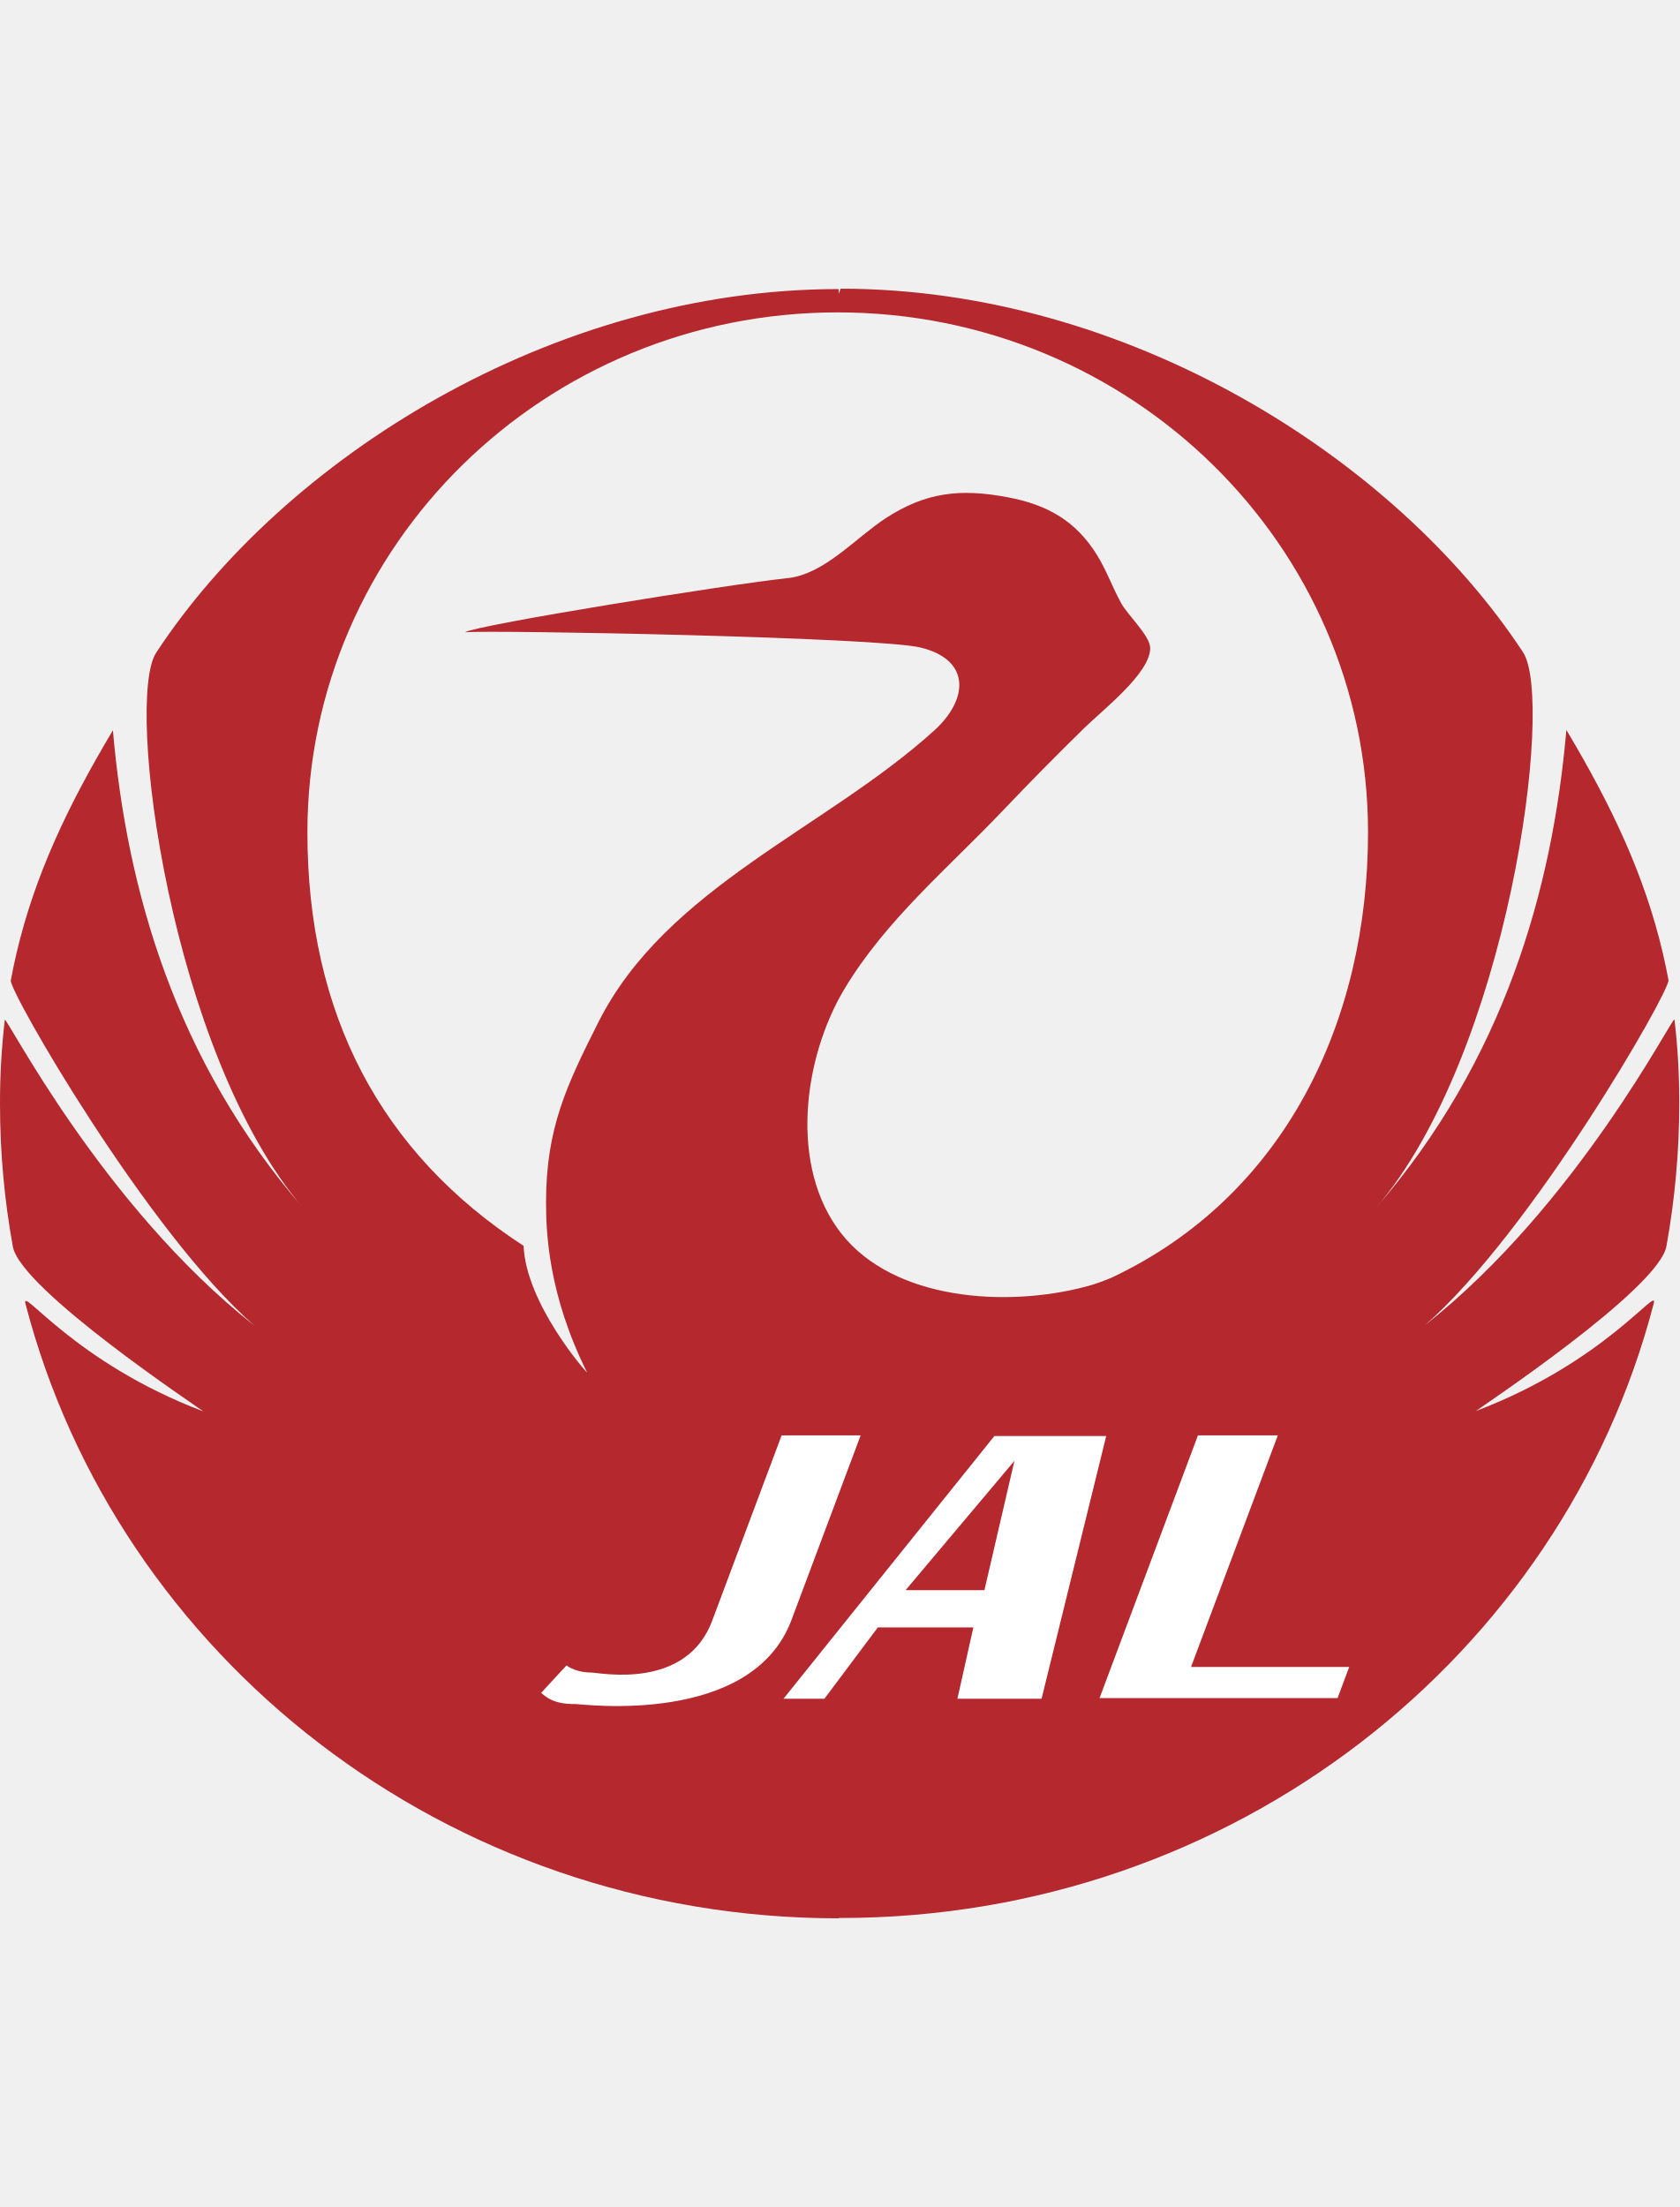
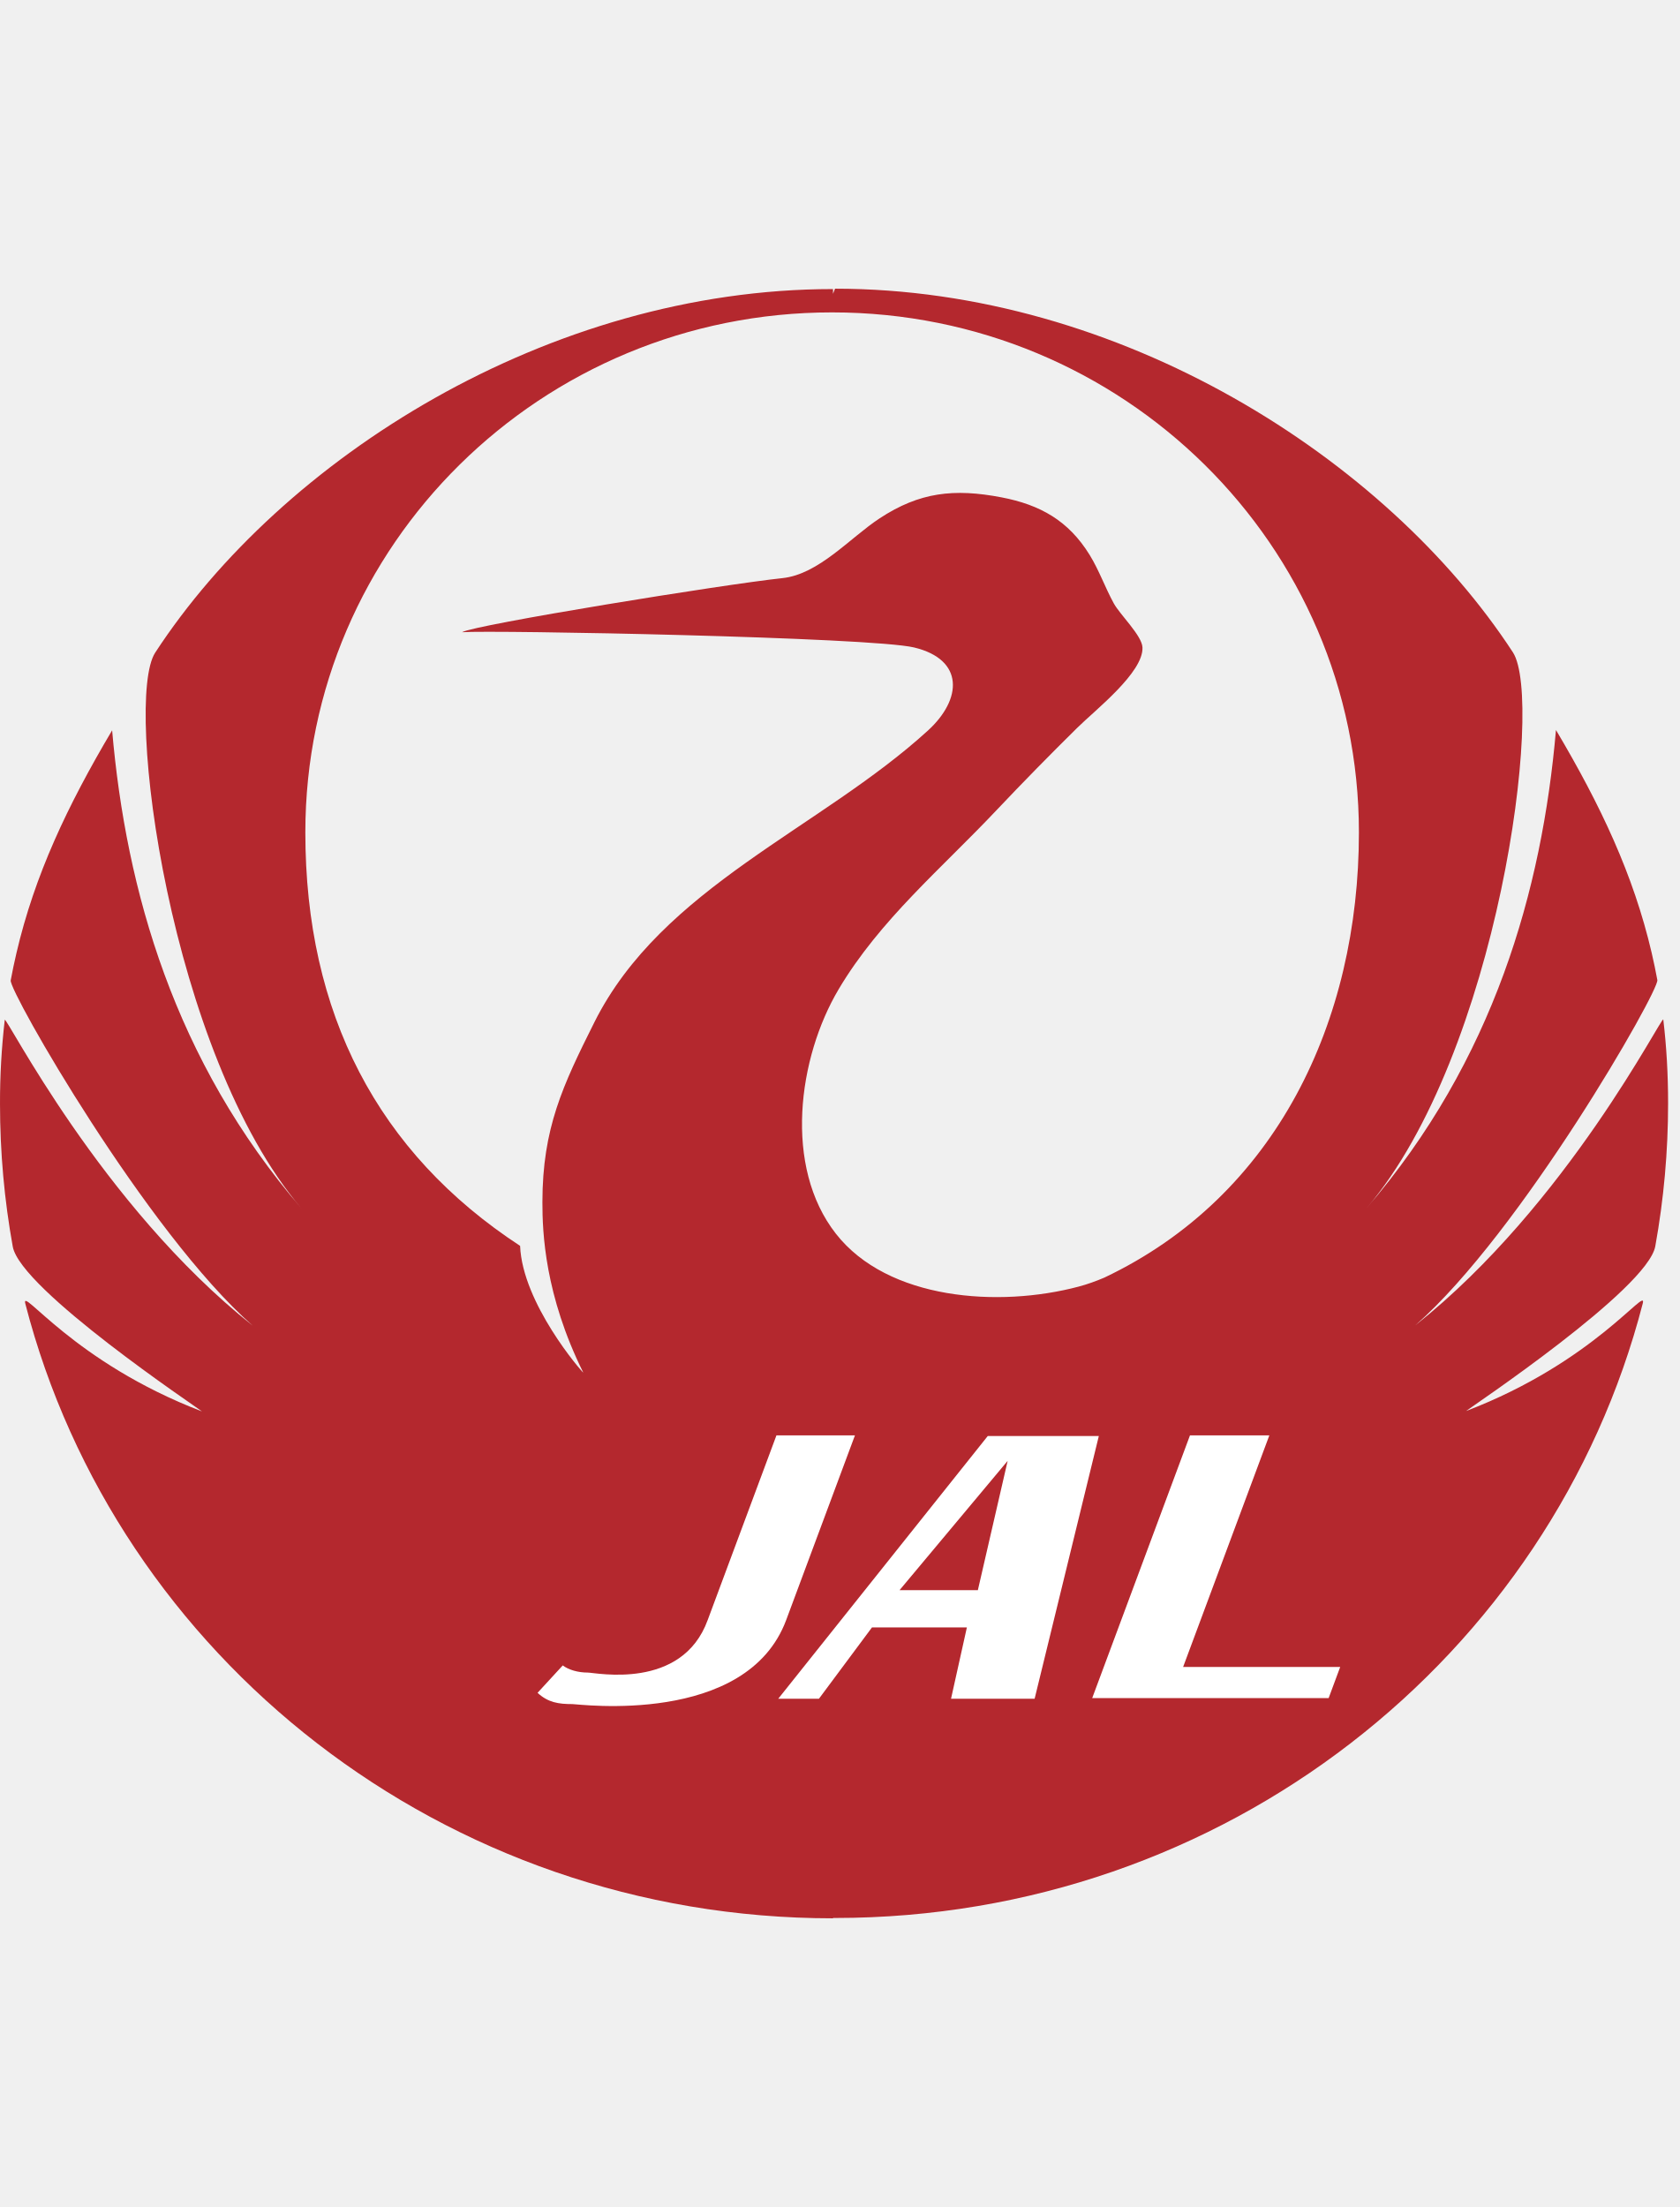
<svg xmlns="http://www.w3.org/2000/svg" width="35" height="46" viewBox="0 0 35 46" fill="none">
-   <path fill-rule="evenodd" clip-rule="evenodd" d="M34.732 25.976C34.91 24.992 35 23.995 35 22.997C35 22.382 34.966 21.803 34.9 21.251C34.886 21.131 32.89 25.106 29.697 27.623C31.918 25.69 34.816 20.646 34.775 20.427C34.74 20.238 34.7 20.049 34.656 19.861C34.274 18.234 33.586 16.787 32.647 15.215C32.357 18.552 31.341 22.106 28.675 25.18C31.441 21.954 32.404 14.608 31.745 13.597C29.091 9.555 23.503 6.017 17.521 6.017L17.479 6.124V6.025C11.496 6.025 5.909 9.562 3.255 13.604C2.596 14.615 3.558 21.962 6.325 25.187C3.659 22.113 2.643 18.559 2.353 15.222C1.414 16.795 0.726 18.241 0.344 19.868C0.3 20.056 0.26 20.245 0.225 20.434C0.184 20.653 3.082 25.697 5.303 27.631C2.11 25.113 0.114 21.138 0.1 21.258C0.032 21.837 -0.001 22.42 4.74995e-05 23.004C4.74995e-05 24.02 0.092 25.015 0.268 25.983C0.431 26.877 4.143 29.34 4.239 29.418C1.543 28.395 0.43 26.785 0.531 27.174C2.445 34.535 9.307 39.983 17.479 39.983V39.976L17.521 39.976C25.693 39.976 32.555 34.529 34.468 27.167C34.57 26.778 33.457 28.387 30.761 29.41C30.857 29.333 34.569 26.87 34.732 25.976V25.976ZM23.171 26.629C22.995 26.704 22.816 26.768 22.633 26.816C20.958 27.259 18.628 27.097 17.538 25.714C16.437 24.316 16.742 22.048 17.598 20.616C18.463 19.171 19.762 18.096 20.916 16.88C21.468 16.3 22.032 15.729 22.605 15.168C22.977 14.802 23.993 14.018 23.972 13.495C23.962 13.247 23.499 12.811 23.37 12.576C23.182 12.235 23.065 11.893 22.864 11.568C22.419 10.85 21.822 10.521 21.018 10.367C20.013 10.175 19.292 10.26 18.459 10.802C17.833 11.21 17.181 11.97 16.416 12.05C15.207 12.176 9.944 13.024 9.694 13.177C10.344 13.13 18.28 13.28 19.18 13.495C20.237 13.747 20.189 14.575 19.471 15.226C17.214 17.273 13.888 18.491 12.471 21.307C11.808 22.624 11.382 23.515 11.381 25.056C11.38 25.69 11.431 26.992 12.238 28.609C12.201 28.586 10.963 27.167 10.913 25.967C7.926 24.026 6.407 21.125 6.407 17.349C6.407 11.363 11.355 6.511 17.46 6.511C23.564 6.511 28.513 11.363 28.513 17.349C28.513 21.285 26.781 24.926 23.171 26.629V26.629Z" fill="#B4282E" />
-   <path fill-rule="evenodd" clip-rule="evenodd" d="M17.938 29.917L16.496 33.766C15.665 35.984 12.137 35.518 12.013 35.518C11.723 35.518 11.501 35.487 11.279 35.283L11.807 34.712C11.933 34.806 12.13 34.861 12.331 34.861C12.496 34.861 14.309 35.243 14.849 33.766L16.291 29.917H17.938V29.917ZM28.121 34.744L27.878 35.393H22.917L24.968 29.917H26.633L24.824 34.744H28.121V34.744ZM20.725 29.931L16.33 35.406H17.183L18.296 33.92H20.287L19.955 35.406H21.709L23.056 29.931H20.725V29.931ZM18.875 33.143L21.143 30.448L20.518 33.143H18.875V33.143Z" fill="white" />
+   <path fill-rule="evenodd" clip-rule="evenodd" d="M34.5 25.976C34.678 24.992 34.767 23.995 34.767 22.997C34.767 22.382 34.733 21.803 34.667 21.251C34.653 21.131 32.671 25.106 29.499 27.623C31.706 25.69 34.584 20.646 34.543 20.427C34.508 20.238 34.469 20.049 34.425 19.861C34.046 18.234 33.362 16.787 32.43 15.215C32.141 18.552 31.132 22.106 28.484 25.18C31.232 21.954 32.188 14.608 31.533 13.597C28.897 9.555 23.347 6.017 17.404 6.017L17.362 6.124V6.025C11.42 6.025 5.87 9.562 3.234 13.604C2.579 14.615 3.535 21.962 6.283 25.187C3.635 22.113 2.626 18.559 2.337 15.222C1.404 16.795 0.721 18.241 0.342 19.868C0.298 20.056 0.258 20.245 0.223 20.434C0.183 20.653 3.061 25.697 5.268 27.631C2.096 25.113 0.113 21.138 0.099 21.258C0.032 21.837 -0.001 22.42 4.71829e-05 23.004C4.71829e-05 24.02 0.091 25.015 0.266 25.983C0.428 26.877 4.115 29.34 4.21 29.418C1.533 28.395 0.427 26.785 0.528 27.174C2.429 34.535 9.245 39.983 17.362 39.983V39.976L17.404 39.976C25.522 39.976 32.338 34.529 34.239 27.167C34.34 26.778 33.234 28.387 30.556 29.41C30.651 29.333 34.338 26.87 34.5 25.976V25.976ZM23.017 26.629C22.841 26.704 22.664 26.768 22.483 26.816C20.818 27.259 18.504 27.097 17.422 25.714C16.327 24.316 16.63 22.048 17.481 20.616C18.34 19.171 19.63 18.096 20.776 16.88C21.325 16.3 21.885 15.729 22.454 15.168C22.824 14.802 23.833 14.018 23.812 13.495C23.802 13.247 23.342 12.811 23.214 12.576C23.028 12.235 22.911 11.893 22.712 11.568C22.27 10.85 21.677 10.521 20.878 10.367C19.88 10.175 19.163 10.26 18.336 10.802C17.714 11.21 17.067 11.97 16.307 12.05C15.106 12.176 9.878 13.024 9.63 13.177C10.275 13.13 18.159 13.28 19.052 13.495C20.102 13.747 20.054 14.575 19.341 15.226C17.099 17.273 13.796 18.491 12.388 21.307C11.729 22.624 11.306 23.515 11.305 25.056C11.304 25.69 11.355 26.992 12.157 28.609C12.12 28.586 10.889 27.167 10.84 25.967C7.873 24.026 6.364 21.125 6.364 17.349C6.364 11.363 11.28 6.511 17.343 6.511C23.407 6.511 28.323 11.363 28.323 17.349C28.323 21.285 26.603 24.926 23.017 26.629V26.629Z" fill="#B4282E" />
+   <path fill-rule="evenodd" clip-rule="evenodd" d="M17.819 29.917L16.386 33.766C15.56 35.984 12.056 35.518 11.932 35.518C11.645 35.518 11.424 35.487 11.204 35.283L11.729 34.712C11.854 34.806 12.049 34.861 12.249 34.861C12.412 34.861 14.213 35.243 14.75 33.766L16.183 29.917H17.819V29.917ZM27.933 34.744L27.692 35.393H22.764L24.802 29.917H26.456L24.659 34.744H27.933V34.744ZM20.587 29.931L16.221 35.406H17.069L18.174 33.92H20.152L19.822 35.406H21.564L22.902 29.931H20.587V29.931ZM18.749 33.143L21.002 30.448L20.381 33.143H18.749V33.143Z" fill="white" />
</svg>
